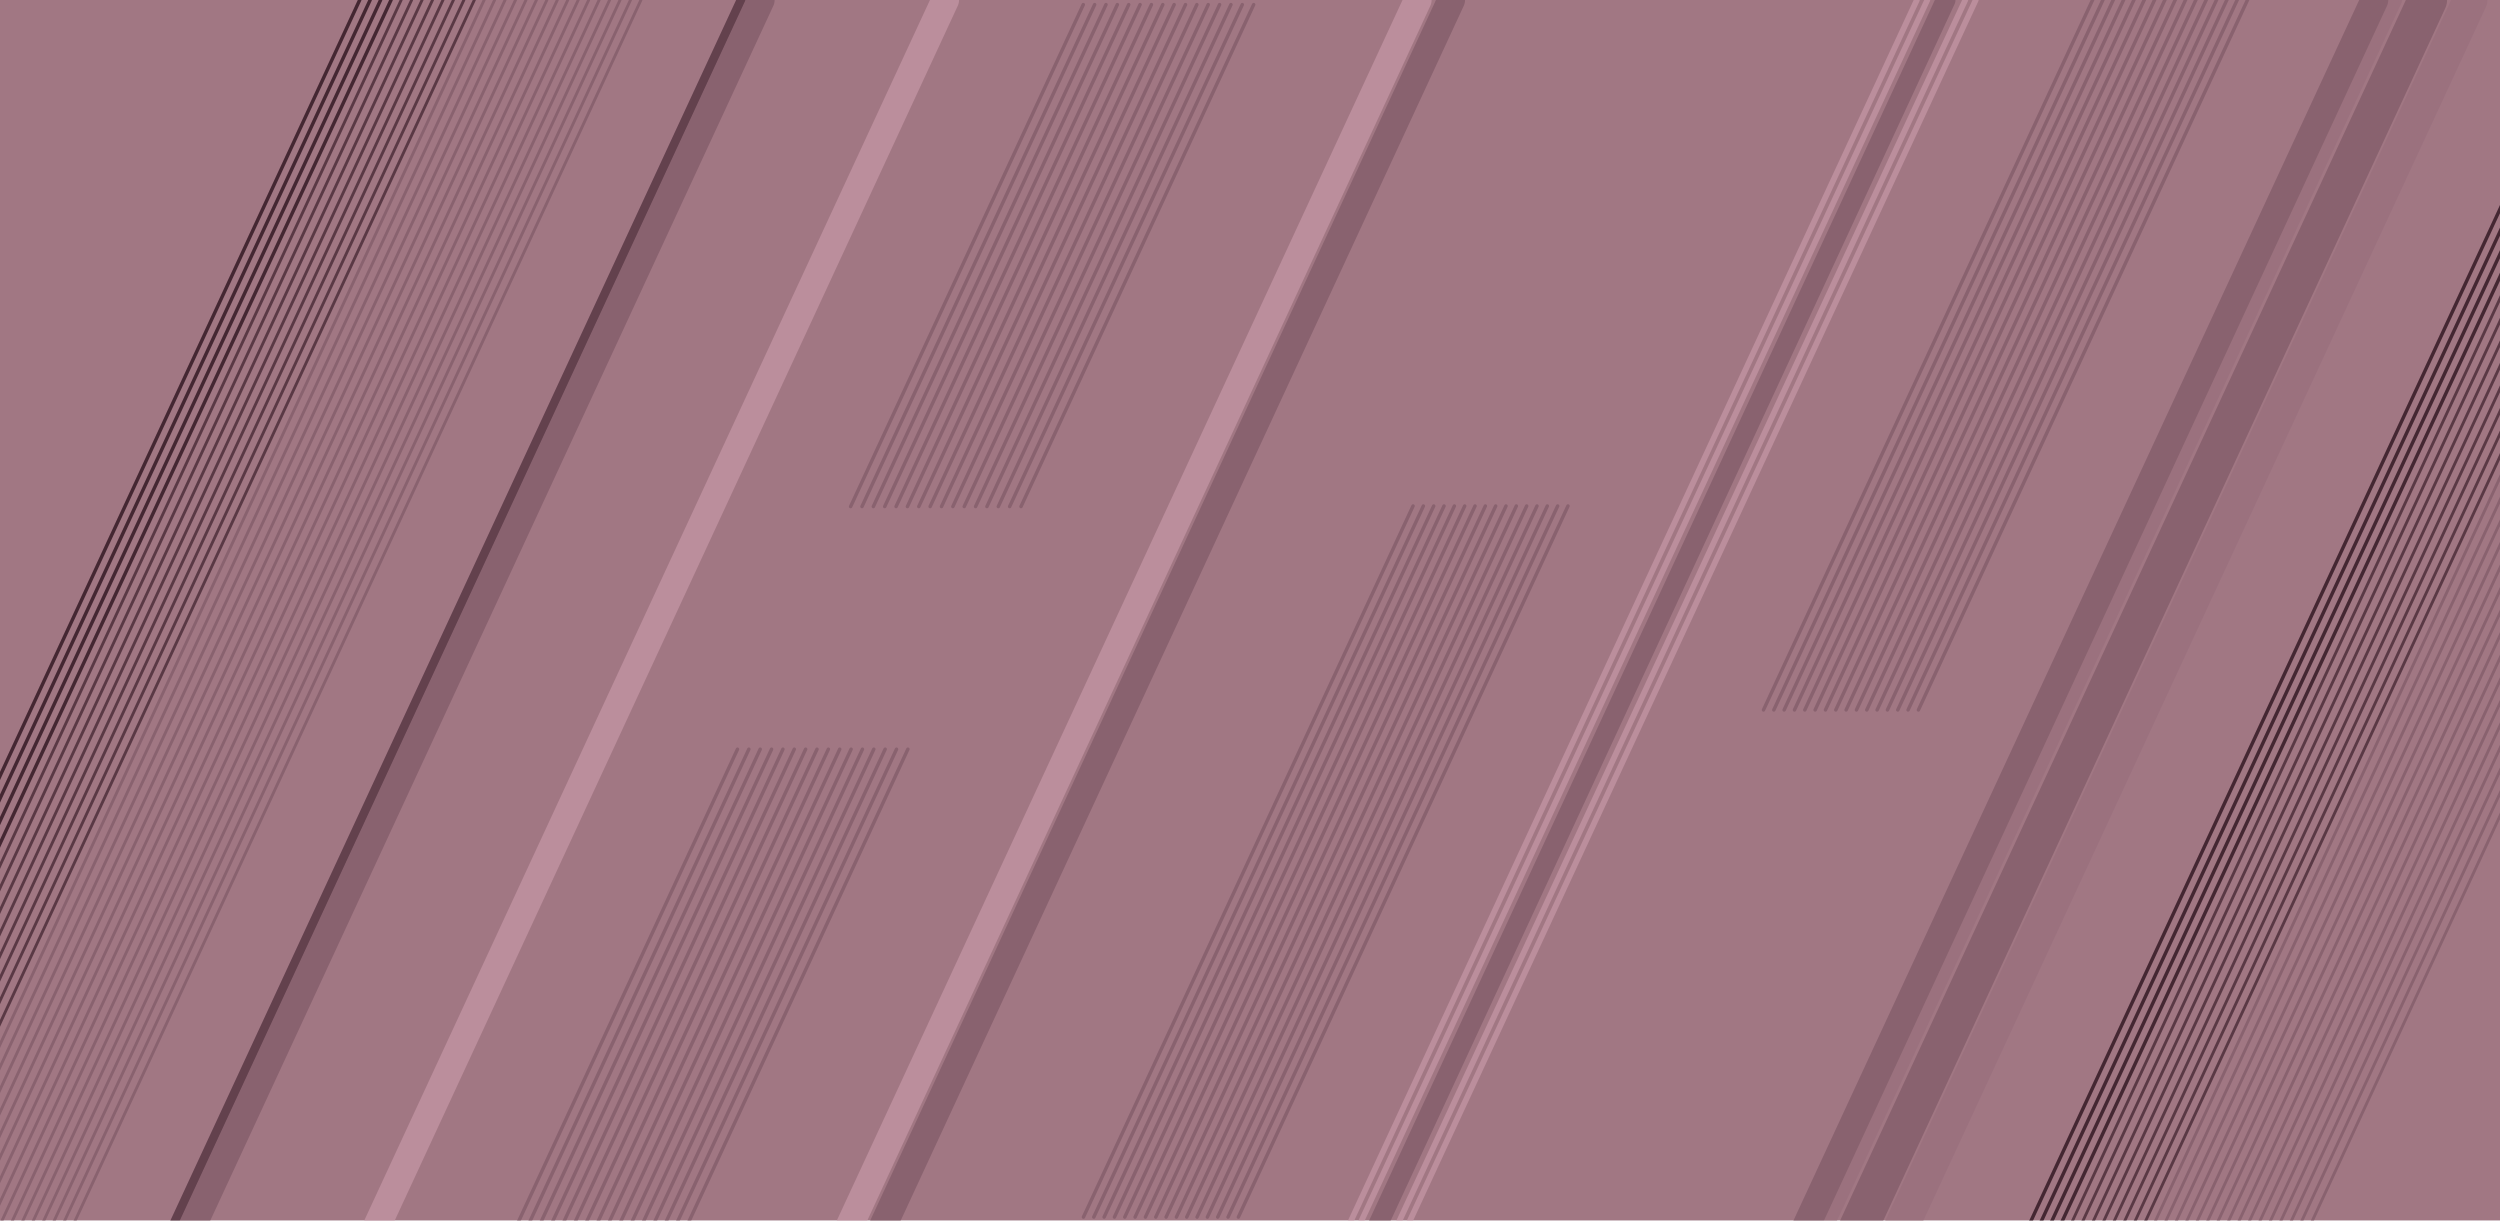
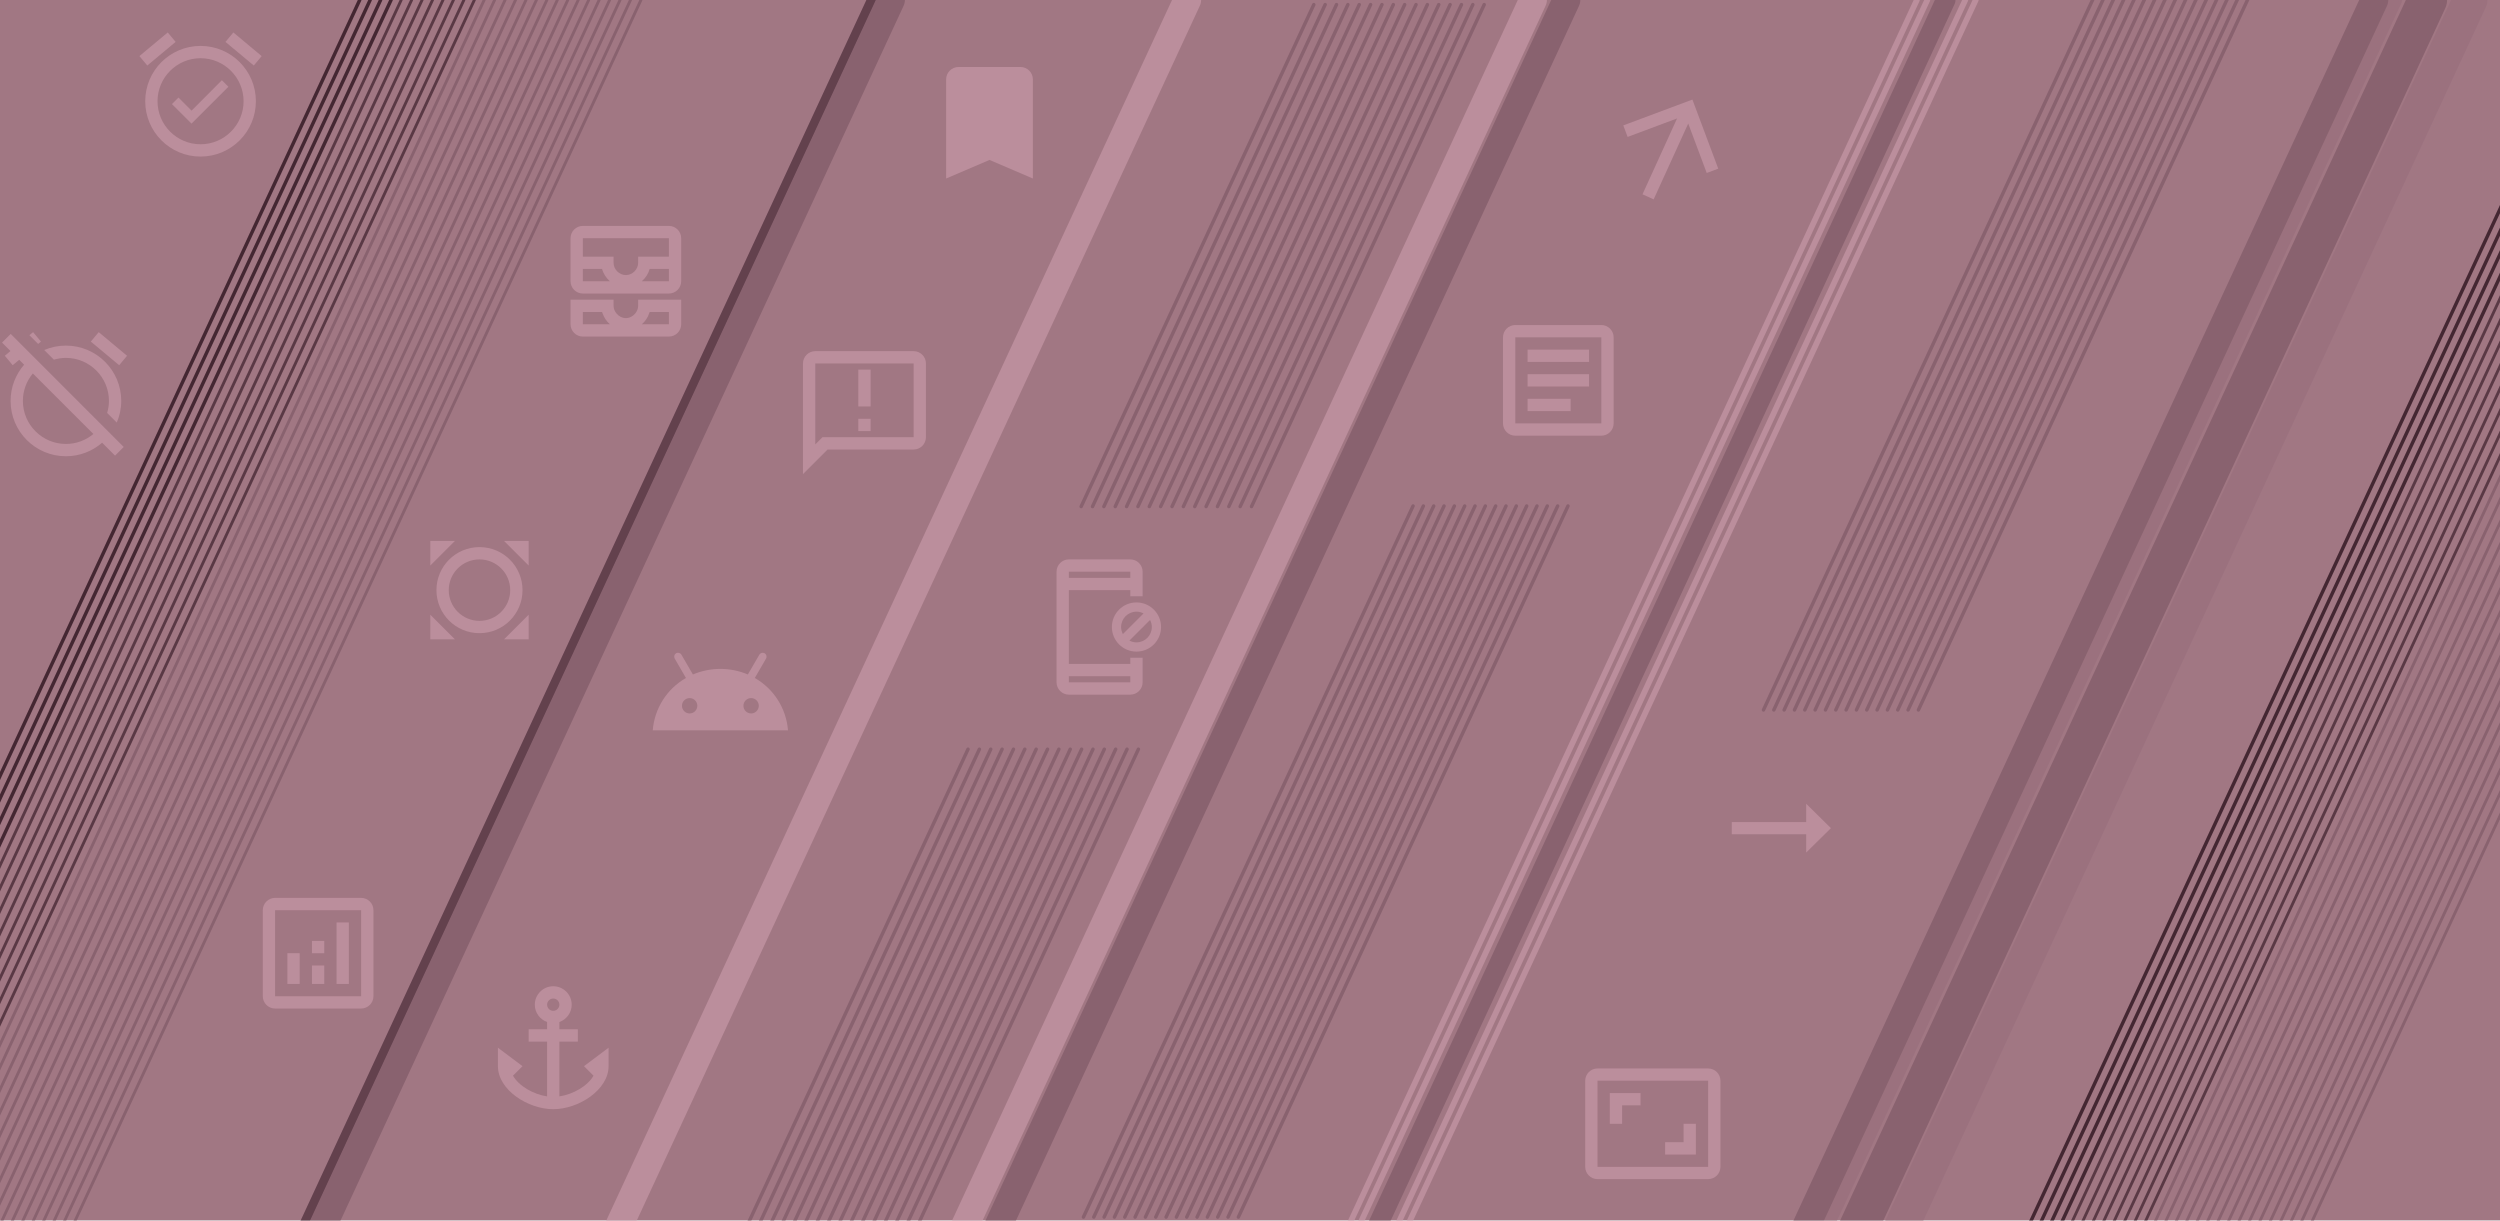
<svg xmlns="http://www.w3.org/2000/svg" width="2169" height="1059" viewBox="0 0 2169 1059" fill="none">
  <g opacity="0.9" clip-path="url(#clip0_5_849)">
    <rect width="2169" height="1059" fill="#986977" />
    <path d="M312.068 0L-185 1072.4" stroke="#31111D" stroke-width="3" stroke-linecap="round" />
    <path d="M321.135 0L-175.932 1072.4" stroke="#31111D" stroke-width="3" stroke-linecap="round" />
    <path d="M330.203 0L-166.865 1072.4" stroke="#31111D" stroke-width="3" stroke-linecap="round" />
    <path d="M339.271 0L-157.797 1072.4" stroke="#31111D" stroke-width="3" stroke-linecap="round" />
-     <path d="M939.855 4L738 439.494" stroke="#7D5260" stroke-width="3" stroke-linecap="round" />
-     <path d="M949.71 4L747.855 439.494" stroke="#7D5260" stroke-width="3" stroke-linecap="round" />
-     <path d="M959.565 4L757.71 439.494" stroke="#7D5260" stroke-width="3" stroke-linecap="round" />
-     <path d="M969.419 4L767.565 439.494" stroke="#7D5260" stroke-width="3" stroke-linecap="round" />
-     <path d="M979.274 4L777.42 439.494" stroke="#7D5260" stroke-width="3" stroke-linecap="round" />
-     <path d="M989.129 4L787.274 439.494" stroke="#7D5260" stroke-width="3" stroke-linecap="round" />
-     <path d="M998.984 4L797.129 439.494" stroke="#7D5260" stroke-width="3" stroke-linecap="round" />
-     <path d="M1008.84 4L806.984 439.494" stroke="#7D5260" stroke-width="3" stroke-linecap="round" />
-     <path d="M1018.69 4L816.839 439.494" stroke="#7D5260" stroke-width="3" stroke-linecap="round" />
-     <path d="M1028.55 4L826.694 439.494" stroke="#7D5260" stroke-width="3" stroke-linecap="round" />
-     <path d="M1038.4 4L836.549 439.494" stroke="#7D5260" stroke-width="3" stroke-linecap="round" />
-     <path d="M1048.26 4L846.404 439.494" stroke="#7D5260" stroke-width="3" stroke-linecap="round" />
-     <path d="M1058.11 4L856.258 439.494" stroke="#7D5260" stroke-width="3" stroke-linecap="round" />
-     <path d="M1067.97 4L866.113 439.494" stroke="#7D5260" stroke-width="3" stroke-linecap="round" />
-     <path d="M1077.82 4L875.968 439.494" stroke="#7D5260" stroke-width="3" stroke-linecap="round" />
-     <path d="M1087.68 4L885.823 439.494" stroke="#7D5260" stroke-width="3" stroke-linecap="round" />
-     <path d="M639.855 650L438 1085.49" stroke="#7D5260" stroke-width="3" stroke-linecap="round" />
-     <path d="M649.71 650L447.855 1085.49" stroke="#7D5260" stroke-width="3" stroke-linecap="round" />
-     <path d="M659.565 650L457.71 1085.49" stroke="#7D5260" stroke-width="3" stroke-linecap="round" />
-     <path d="M669.419 650L467.565 1085.49" stroke="#7D5260" stroke-width="3" stroke-linecap="round" />
-     <path d="M679.274 650L477.42 1085.49" stroke="#7D5260" stroke-width="3" stroke-linecap="round" />
-     <path d="M689.129 650L487.274 1085.49" stroke="#7D5260" stroke-width="3" stroke-linecap="round" />
-     <path d="M698.984 650L497.129 1085.49" stroke="#7D5260" stroke-width="3" stroke-linecap="round" />
-     <path d="M708.839 650L506.984 1085.49" stroke="#7D5260" stroke-width="3" stroke-linecap="round" />
-     <path d="M718.694 650L516.839 1085.49" stroke="#7D5260" stroke-width="3" stroke-linecap="round" />
-     <path d="M728.549 650L526.694 1085.49" stroke="#7D5260" stroke-width="3" stroke-linecap="round" />
-     <path d="M738.404 650L536.549 1085.49" stroke="#7D5260" stroke-width="3" stroke-linecap="round" />
-     <path d="M748.259 650L546.404 1085.49" stroke="#7D5260" stroke-width="3" stroke-linecap="round" />
-     <path d="M758.113 650L556.258 1085.49" stroke="#7D5260" stroke-width="3" stroke-linecap="round" />
-     <path d="M767.968 650L566.113 1085.49" stroke="#7D5260" stroke-width="3" stroke-linecap="round" />
-     <path d="M777.823 650L575.968 1085.49" stroke="#7D5260" stroke-width="3" stroke-linecap="round" />
-     <path d="M787.678 650L585.823 1085.49" stroke="#7D5260" stroke-width="3" stroke-linecap="round" />
+     <path d="M1139.85 4L938 439.494" stroke="#7D5260" stroke-width="3" stroke-linecap="round" />
+     <path d="M1149.71 4L947.855 439.494" stroke="#7D5260" stroke-width="3" stroke-linecap="round" />
+     <path d="M1159.56 4L957.71 439.494" stroke="#7D5260" stroke-width="3" stroke-linecap="round" />
+     <path d="M1169.42 4L967.565 439.494" stroke="#7D5260" stroke-width="3" stroke-linecap="round" />
+     <path d="M1179.27 4L977.42 439.494" stroke="#7D5260" stroke-width="3" stroke-linecap="round" />
+     <path d="M1189.13 4L987.274 439.494" stroke="#7D5260" stroke-width="3" stroke-linecap="round" />
+     <path d="M1198.98 4L997.129 439.494" stroke="#7D5260" stroke-width="3" stroke-linecap="round" />
+     <path d="M1208.84 4L1006.98 439.494" stroke="#7D5260" stroke-width="3" stroke-linecap="round" />
+     <path d="M1218.69 4L1016.84 439.494" stroke="#7D5260" stroke-width="3" stroke-linecap="round" />
+     <path d="M1228.55 4L1026.69 439.494" stroke="#7D5260" stroke-width="3" stroke-linecap="round" />
+     <path d="M1238.4 4L1036.55 439.494" stroke="#7D5260" stroke-width="3" stroke-linecap="round" />
+     <path d="M1248.26 4L1046.4 439.494" stroke="#7D5260" stroke-width="3" stroke-linecap="round" />
+     <path d="M1258.11 4L1056.26 439.494" stroke="#7D5260" stroke-width="3" stroke-linecap="round" />
+     <path d="M1267.97 4L1066.11 439.494" stroke="#7D5260" stroke-width="3" stroke-linecap="round" />
+     <path d="M1277.82 4L1075.97 439.494" stroke="#7D5260" stroke-width="3" stroke-linecap="round" />
+     <path d="M1287.68 4L1085.82 439.494" stroke="#7D5260" stroke-width="3" stroke-linecap="round" />
+     <path d="M839.855 650L638 1085.49" stroke="#7D5260" stroke-width="3" stroke-linecap="round" />
+     <path d="M849.71 650L647.855 1085.49" stroke="#7D5260" stroke-width="3" stroke-linecap="round" />
+     <path d="M859.565 650L657.71 1085.49" stroke="#7D5260" stroke-width="3" stroke-linecap="round" />
+     <path d="M869.419 650L667.565 1085.49" stroke="#7D5260" stroke-width="3" stroke-linecap="round" />
+     <path d="M879.274 650L677.42 1085.49" stroke="#7D5260" stroke-width="3" stroke-linecap="round" />
+     <path d="M889.129 650L687.274 1085.49" stroke="#7D5260" stroke-width="3" stroke-linecap="round" />
+     <path d="M898.984 650L697.129 1085.49" stroke="#7D5260" stroke-width="3" stroke-linecap="round" />
+     <path d="M908.839 650L706.984 1085.49" stroke="#7D5260" stroke-width="3" stroke-linecap="round" />
+     <path d="M918.694 650L716.839 1085.49" stroke="#7D5260" stroke-width="3" stroke-linecap="round" />
+     <path d="M928.549 650L726.694 1085.49" stroke="#7D5260" stroke-width="3" stroke-linecap="round" />
+     <path d="M938.404 650L736.549 1085.49" stroke="#7D5260" stroke-width="3" stroke-linecap="round" />
+     <path d="M948.259 650L746.404 1085.49" stroke="#7D5260" stroke-width="3" stroke-linecap="round" />
+     <path d="M958.113 650L756.258 1085.49" stroke="#7D5260" stroke-width="3" stroke-linecap="round" />
+     <path d="M967.968 650L766.113 1085.49" stroke="#7D5260" stroke-width="3" stroke-linecap="round" />
+     <path d="M977.823 650L775.968 1085.49" stroke="#7D5260" stroke-width="3" stroke-linecap="round" />
+     <path d="M987.678 650L785.823 1085.49" stroke="#7D5260" stroke-width="3" stroke-linecap="round" />
    <path d="M1225.96 439L940 1055.95" stroke="#7D5260" stroke-width="3" stroke-linecap="round" />
    <path d="M1234.92 439L948.961 1055.95" stroke="#7D5260" stroke-width="3" stroke-linecap="round" />
    <path d="M1243.88 439L957.922 1055.95" stroke="#7D5260" stroke-width="3" stroke-linecap="round" />
    <path d="M1252.84 439L966.883 1055.95" stroke="#7D5260" stroke-width="3" stroke-linecap="round" />
    <path d="M1261.81 439L975.844 1055.95" stroke="#7D5260" stroke-width="3" stroke-linecap="round" />
    <path d="M1270.77 439L984.805 1055.95" stroke="#7D5260" stroke-width="3" stroke-linecap="round" />
    <path d="M1279.73 439L993.766 1055.95" stroke="#7D5260" stroke-width="3" stroke-linecap="round" />
    <path d="M1288.69 439L1002.73 1055.95" stroke="#7D5260" stroke-width="3" stroke-linecap="round" />
    <path d="M1297.65 439L1011.69 1055.95" stroke="#7D5260" stroke-width="3" stroke-linecap="round" />
    <path d="M1306.61 439L1020.65 1055.95" stroke="#7D5260" stroke-width="3" stroke-linecap="round" />
    <path d="M1315.57 439L1029.61 1055.95" stroke="#7D5260" stroke-width="3" stroke-linecap="round" />
    <path d="M1324.53 439L1038.57 1055.95" stroke="#7D5260" stroke-width="3" stroke-linecap="round" />
    <path d="M1333.49 439L1047.53 1055.95" stroke="#7D5260" stroke-width="3" stroke-linecap="round" />
    <path d="M1342.45 439L1056.49 1055.95" stroke="#7D5260" stroke-width="3" stroke-linecap="round" />
    <path d="M1351.42 439L1065.45 1055.95" stroke="#7D5260" stroke-width="3" stroke-linecap="round" />
    <path d="M1360.38 439L1074.42 1055.95" stroke="#7D5260" stroke-width="3" stroke-linecap="round" />
    <path d="M1815.96 -1L1530 615.949" stroke="#7D5260" stroke-width="3" stroke-linecap="round" />
    <path d="M1824.92 -1L1538.96 615.949" stroke="#7D5260" stroke-width="3" stroke-linecap="round" />
    <path d="M1833.88 -1L1547.92 615.949" stroke="#7D5260" stroke-width="3" stroke-linecap="round" />
    <path d="M1842.84 -1L1556.88 615.949" stroke="#7D5260" stroke-width="3" stroke-linecap="round" />
    <path d="M1851.81 -1L1565.84 615.949" stroke="#7D5260" stroke-width="3" stroke-linecap="round" />
    <path d="M1860.77 -1L1574.81 615.949" stroke="#7D5260" stroke-width="3" stroke-linecap="round" />
    <path d="M1869.73 -1L1583.77 615.949" stroke="#7D5260" stroke-width="3" stroke-linecap="round" />
    <path d="M1878.69 -1L1592.73 615.949" stroke="#7D5260" stroke-width="3" stroke-linecap="round" />
    <path d="M1887.65 -1L1601.69 615.949" stroke="#7D5260" stroke-width="3" stroke-linecap="round" />
    <path d="M1896.61 -1L1610.65 615.949" stroke="#7D5260" stroke-width="3" stroke-linecap="round" />
    <path d="M1905.57 -1L1619.61 615.949" stroke="#7D5260" stroke-width="3" stroke-linecap="round" />
    <path d="M1914.53 -1L1628.57 615.949" stroke="#7D5260" stroke-width="3" stroke-linecap="round" />
    <path d="M1923.49 -1L1637.53 615.949" stroke="#7D5260" stroke-width="3" stroke-linecap="round" />
    <path d="M1932.45 -1L1646.49 615.949" stroke="#7D5260" stroke-width="3" stroke-linecap="round" />
    <path d="M1941.42 -1L1655.45 615.949" stroke="#7D5260" stroke-width="3" stroke-linecap="round" />
    <path d="M1950.38 -1L1664.42 615.949" stroke="#7D5260" stroke-width="3" stroke-linecap="round" />
    <path d="M348.068 0L-149 1072.4" stroke="#492532" stroke-width="2.5" stroke-linecap="round" />
    <path d="M357.135 0L-139.932 1072.4" stroke="#492532" stroke-width="2.5" stroke-linecap="round" />
    <path d="M366.203 0L-130.865 1072.4" stroke="#492532" stroke-width="2.5" stroke-linecap="round" />
    <path d="M375.271 0L-121.797 1072.4" stroke="#492532" stroke-width="2.5" stroke-linecap="round" />
    <path d="M384.338 0L-112.729 1072.4" stroke="#492532" stroke-width="2.5" stroke-linecap="round" />
    <path d="M393.406 0L-103.662 1072.4" stroke="#492532" stroke-width="2.5" stroke-linecap="round" />
    <path d="M402.473 0L-94.594 1072.4" stroke="#492532" stroke-width="2.5" stroke-linecap="round" />
    <path d="M411.541 0L-85.527 1072.4" stroke="#492532" stroke-width="2.5" stroke-linecap="round" />
    <path d="M420.068 0L-77 1072.4" stroke="#7D5260" stroke-width="2.5" stroke-linecap="round" />
    <path d="M429.135 0L-67.932 1072.4" stroke="#7D5260" stroke-width="2.5" stroke-linecap="round" />
    <path d="M438.203 0L-58.865 1072.4" stroke="#7D5260" stroke-width="2.5" stroke-linecap="round" />
    <path d="M447.271 0L-49.797 1072.4" stroke="#7D5260" stroke-width="2.5" stroke-linecap="round" />
    <path d="M456.338 0L-40.73 1072.4" stroke="#7D5260" stroke-width="2.5" stroke-linecap="round" />
    <path d="M465.406 0L-31.662 1072.4" stroke="#7D5260" stroke-width="2.5" stroke-linecap="round" />
    <path d="M474.473 0L-22.594 1072.4" stroke="#7D5260" stroke-width="2.5" stroke-linecap="round" />
    <path d="M483.541 0L-13.527 1072.4" stroke="#7D5260" stroke-width="2.5" stroke-linecap="round" />
    <path d="M492.609 0L-4.459 1072.4" stroke="#7D5260" stroke-width="2.5" stroke-linecap="round" />
    <path d="M501.676 0L4.609 1072.4" stroke="#7D5260" stroke-width="2.5" stroke-linecap="round" />
    <path d="M510.744 0L13.676 1072.4" stroke="#7D5260" stroke-width="2.5" stroke-linecap="round" />
    <path d="M519.812 0L22.744 1072.4" stroke="#7D5260" stroke-width="2.5" stroke-linecap="round" />
    <path d="M528.879 0L31.811 1072.4" stroke="#7D5260" stroke-width="2.5" stroke-linecap="round" />
    <path d="M537.947 0L40.879 1072.4" stroke="#7D5260" stroke-width="2.5" stroke-linecap="round" />
    <path d="M547.014 0L49.947 1072.4" stroke="#7D5260" stroke-width="2.5" stroke-linecap="round" />
    <path d="M556.082 0L59.014 1072.4" stroke="#7D5260" stroke-width="2.5" stroke-linecap="round" />
    <path d="M2253.07 0L1756 1072.4" stroke="#31111D" stroke-width="3" stroke-linecap="round" />
    <path d="M2262.14 0L1765.07 1072.4" stroke="#31111D" stroke-width="3" stroke-linecap="round" />
    <path d="M2271.2 0L1774.14 1072.4" stroke="#31111D" stroke-width="3" stroke-linecap="round" />
    <path d="M2280.27 0L1783.2 1072.4" stroke="#31111D" stroke-width="3" stroke-linecap="round" />
    <path d="M2289.07 0L1792 1072.4" stroke="#492532" stroke-width="2.5" stroke-linecap="round" />
    <path d="M2298.14 0L1801.07 1072.4" stroke="#492532" stroke-width="2.5" stroke-linecap="round" />
    <path d="M2307.2 0L1810.14 1072.4" stroke="#492532" stroke-width="2.5" stroke-linecap="round" />
    <path d="M2316.27 0L1819.2 1072.4" stroke="#492532" stroke-width="2.5" stroke-linecap="round" />
    <path d="M2325.34 0L1828.27 1072.4" stroke="#492532" stroke-width="2.5" stroke-linecap="round" />
    <path d="M2334.41 0L1837.34 1072.4" stroke="#492532" stroke-width="2.5" stroke-linecap="round" />
    <path d="M2343.47 0L1846.41 1072.4" stroke="#492532" stroke-width="2.5" stroke-linecap="round" />
    <path d="M2352.54 0L1855.47 1072.4" stroke="#492532" stroke-width="2.5" stroke-linecap="round" />
    <path d="M2361.07 0L1864 1072.4" stroke="#7D5260" stroke-width="2.5" stroke-linecap="round" />
    <path d="M2370.14 0L1873.07 1072.4" stroke="#7D5260" stroke-width="2.5" stroke-linecap="round" />
    <path d="M2379.2 0L1882.14 1072.4" stroke="#7D5260" stroke-width="2.5" stroke-linecap="round" />
    <path d="M2388.27 0L1891.2 1072.4" stroke="#7D5260" stroke-width="2.5" stroke-linecap="round" />
    <path d="M2397.34 0L1900.27 1072.4" stroke="#7D5260" stroke-width="2.5" stroke-linecap="round" />
    <path d="M2406.41 0L1909.34 1072.4" stroke="#7D5260" stroke-width="2.5" stroke-linecap="round" />
    <path d="M2415.47 0L1918.41 1072.4" stroke="#7D5260" stroke-width="2.5" stroke-linecap="round" />
    <path d="M2424.54 0L1927.47 1072.4" stroke="#7D5260" stroke-width="2.5" stroke-linecap="round" />
    <path d="M2433.61 0L1936.54 1072.4" stroke="#7D5260" stroke-width="2.5" stroke-linecap="round" />
    <path d="M2442.68 0L1945.61 1072.4" stroke="#7D5260" stroke-width="2.5" stroke-linecap="round" />
    <path d="M2451.74 0L1954.68 1072.4" stroke="#7D5260" stroke-width="2.5" stroke-linecap="round" />
    <path d="M2460.81 0L1963.74 1072.4" stroke="#7D5260" stroke-width="2.5" stroke-linecap="round" />
    <path d="M2469.88 0L1972.81 1072.4" stroke="#7D5260" stroke-width="2.5" stroke-linecap="round" />
    <path d="M2478.95 0L1981.88 1072.4" stroke="#7D5260" stroke-width="2.5" stroke-linecap="round" />
    <path d="M2488.01 0L1990.95 1072.4" stroke="#7D5260" stroke-width="2.5" stroke-linecap="round" />
    <path d="M2497.08 0L2000.01 1072.4" stroke="#7D5260" stroke-width="2.5" stroke-linecap="round" />
-     <path d="M643.068 0L146 1072.4" stroke="#532D3B" stroke-width="8" stroke-linecap="round" />
-     <path d="M660.068 0L163 1072.4" stroke="#7D5260" stroke-width="24" stroke-linecap="round" />
+     <path d="M756.068 0L259 1072.4" stroke="#532D3B" stroke-width="8" stroke-linecap="round" />
+     <path d="M773.068 0L276 1072.4" stroke="#7D5260" stroke-width="24" stroke-linecap="round" />
    <path d="M2078.07 0L1581 1072.4" stroke="#916371" stroke-width="12" stroke-linecap="round" />
    <path d="M2060.07 0L1563 1072.4" stroke="#7D5260" stroke-width="24" stroke-linecap="round" />
    <path d="M2143.07 0L1646 1072.4" stroke="#916371" stroke-width="30" stroke-linecap="round" />
    <path d="M2106.07 0L1609 1072.4" stroke="#7D5260" stroke-width="34" stroke-linecap="round" />
    <path d="M1663.07 0L1166 1072.4" stroke="#B58392" stroke-width="5" stroke-linecap="round" />
    <path d="M1672.14 0L1175.07 1072.4" stroke="#B58392" stroke-width="5" stroke-linecap="round" />
    <path d="M1705.07 0L1208 1072.4" stroke="#B58392" stroke-width="5" stroke-linecap="round" />
    <path d="M1714.14 0L1217.07 1072.4" stroke="#B58392" stroke-width="5" stroke-linecap="round" />
    <path d="M1688.07 0L1191 1072.4" stroke="#7D5260" stroke-width="17" stroke-linecap="round" />
-     <path d="M820.068 0L323 1072.4" stroke="#B58392" stroke-width="24" stroke-linecap="round" />
-     <path d="M1259.07 0L762 1072.4" stroke="#7D5260" stroke-width="24" stroke-linecap="round" />
-     <path d="M1230.07 0L733 1072.4" stroke="#B58392" stroke-width="24" stroke-linecap="round" />
+     <path d="M1030.07 0L533 1072.4" stroke="#B58392" stroke-width="24" stroke-linecap="round" />
+     <path d="M1359.07 0L862 1072.4" stroke="#7D5260" stroke-width="24" stroke-linecap="round" />
+     <path d="M1330.07 0L833 1072.4" stroke="#B58392" stroke-width="24" stroke-linecap="round" />
+     <path d="M46.736 312.053C50.043 311.093 53.563 310.507 57.189 310.507C77.776 310.507 94.523 327.253 94.523 347.84C94.523 351.467 93.936 354.987 92.976 358.293L101.296 366.613C103.803 360.853 105.189 354.507 105.189 347.84C105.189 321.333 83.696 299.84 57.189 299.84C50.523 299.84 44.176 301.227 38.363 303.68L46.736 312.053ZM85.653 288.16L110.224 308.667L103.397 316.853L78.811 296.357L85.653 288.16ZM9.296 289.707L1.776 297.227L9.083 304.533L4.176 308.64L11.003 316.853L16.656 312.16L20.923 316.427C13.616 324.853 9.189 335.84 9.189 347.84C9.189 374.347 30.683 395.84 57.189 395.84C69.189 395.84 80.176 391.413 88.603 384.107L99.803 395.307L107.323 387.787L9.296 289.707ZM57.189 385.173C36.603 385.173 19.856 368.427 19.856 347.84C19.856 338.773 23.109 330.453 28.496 324L81.029 376.533C74.576 381.92 66.256 385.173 57.189 385.173ZM33.083 298.4L35.536 296.373L28.709 288.16L25.509 290.827L33.083 298.4Z" fill="#B58392" />
+     <path d="M166.211 96L154.851 84.64L149.197 90.293L166.157 107.253L198.157 75.253L192.504 69.6L166.211 96ZM202.461 28.16L227.032 48.667L220.205 56.853L195.619 36.357L202.461 28.16ZM145.533 28.16L152.371 36.352L127.795 56.853L120.968 48.661L145.533 28.16ZM173.997 39.84C147.491 39.84 125.997 61.333 125.997 87.84C125.997 114.347 147.491 135.84 173.997 135.84C200.504 135.84 221.997 114.347 221.997 87.84C221.997 61.333 200.504 39.84 173.997 39.84ZM173.997 125.173C153.411 125.173 136.664 108.427 136.664 87.84C136.664 67.253 153.411 50.507 173.997 50.507C194.584 50.507 211.331 67.253 211.331 87.84C211.331 108.427 194.584 125.173 173.997 125.173Z" fill="#B58392" />
+     <path d="M580.333 196H505.667C499.8 196 495 200.8 495 206.667V244C495 249.867 499.8 254.667 505.667 254.667H580.333C586.2 254.667 591 249.867 591 244V206.667C591 200.8 586.2 196 580.333 196ZM505.667 233.333H522.36C523.48 237.493 525.933 241.173 529.133 244H505.667V233.333ZM580.333 244H556.867C560.067 241.173 562.52 237.493 563.64 233.333H580.333V244ZM580.333 222.667H553.667V228C553.667 233.707 548.707 238.667 543 238.667C537.293 238.667 532.333 233.707 532.333 228V222.667H505.667V206.667H580.333V222.667ZM553.667 260V265.333C553.667 267.84 552.653 270.133 551.107 272C549.133 274.4 546.2 276 543 276C539.8 276 536.867 274.4 534.893 272C533.347 270.133 532.333 267.84 532.333 265.333V260H495V281.333C495 287.2 499.8 292 505.667 292H580.333C586.2 292 591 287.2 591 281.333V260H553.667ZM505.667 270.667H522.36C522.467 271.147 522.68 271.573 522.84 272C524.12 275.627 526.307 278.827 529.133 281.333H505.667V270.667ZM580.333 281.333H556.867C559.747 278.827 561.933 275.627 563.16 272C563.32 271.573 563.533 271.147 563.64 270.667H580.333V281.333Z" fill="#B58392" />
+     <path d="M373.333 469.333V490.667L394.667 469.333H373.333ZM437.333 469.333L458.667 490.667V469.333H437.333ZM458.667 554.667V533.333L437.333 554.667H458.667ZM373.333 554.667H394.667L373.333 533.333V554.667ZM453.333 512C453.333 491.36 436.64 474.667 416 474.667C395.36 474.667 378.667 491.36 378.667 512C378.667 532.64 395.36 549.333 416 549.333C436.64 549.333 453.333 532.64 453.333 512ZM416 538.667C401.28 538.667 389.333 526.72 389.333 512C389.333 497.28 401.28 485.333 416 485.333C430.72 485.333 442.667 497.28 442.667 512C442.667 526.72 430.72 538.667 416 538.667Z" fill="#B58392" />
+     <path d="M313.333 779H238.667C232.8 779 228 783.8 228 789.667V864.333C228 870.2 232.8 875 238.667 875H313.333C319.2 875 324 870.2 324 864.333V789.667C324 783.8 319.2 779 313.333 779ZM313.333 864.333H238.667V789.667H313.333V864.333Z" fill="#B58392" />
+     <path d="M260 827H249.333V853.667H260V827Z" fill="#B58392" />
+     <path d="M302.667 800.333H292V853.667H302.667V800.333Z" fill="#B58392" />
+     <path d="M281.333 837.667H270.667V853.667H281.333V837.667Z" fill="#B58392" />
+     <path d="M281.333 816.333H270.667V827H281.333V816.333Z" fill="#B58392" />
+     <path d="M506.667 925L514.933 933.267C509.813 942.28 497.173 949.48 485.333 951.24V903.667H501.333V893H485.333V886.707C491.52 884.467 496 878.6 496 871.667C496 862.867 488.8 855.667 480 855.667C471.2 855.667 464 862.867 464 871.667C464 878.6 468.48 884.467 474.667 886.707V893H458.667V903.667H474.667V951.24C462.827 949.48 450.187 942.28 445.067 933.267L453.333 925L432 909V925C432 945.693 458.24 962.333 480 962.333C501.76 962.333 528 945.693 528 925V909L506.667 925ZM480 866.333C482.933 866.333 485.333 868.733 485.333 871.667C485.333 874.6 482.933 877 480 877C477.067 877 474.667 874.6 474.667 871.667C474.667 868.733 477.067 866.333 480 866.333Z" fill="#B58392" />
+     <path d="M654.867 588.221L664.68 571.261C665.533 569.607 664.893 567.581 663.293 566.727C661.747 565.927 659.827 566.407 658.867 567.901L648.84 585.181C633.587 578.727 616.413 578.727 601.16 585.181L591.133 567.901C590.12 566.354 588.04 565.874 586.493 566.834C585 567.794 584.52 569.714 585.32 571.261L595.133 588.221C578.6 597.661 567.827 614.674 566.333 633.661H683.667C682.173 614.674 671.4 597.661 654.867 588.221ZM598.333 618.994C594.653 618.994 591.667 616.007 591.667 612.327C591.667 608.647 594.653 605.661 598.333 605.661C602.013 605.661 605 608.647 605 612.327C605 616.007 602.013 618.994 598.333 618.994ZM651.667 618.994C647.987 618.994 645 616.007 645 612.327C645 608.647 647.987 605.661 651.667 605.661C655.347 605.661 658.333 608.647 658.333 612.327C658.333 616.007 655.347 618.994 651.667 618.994Z" fill="#B58392" />
+     <path d="M792.667 304.667H707.333C701.467 304.667 696.667 309.467 696.667 315.333V411.333L718 390H792.667C798.533 390 803.333 385.2 803.333 379.333V315.333C803.333 309.467 798.533 304.667 792.667 304.667ZM792.667 379.333H713.573L707.333 385.573V315.333H792.667V379.333ZM744.667 320.667H755.333V352.667H744.667V320.667ZM744.667 363.333H755.333V374H744.667V363.333Z" fill="#B58392" />
+     <path d="M986 522.667C974.213 522.667 964.667 532.213 964.667 544C964.667 555.787 974.213 565.333 986 565.333C997.787 565.333 1007.33 555.787 1007.33 544C1007.33 532.213 997.787 522.667 986 522.667ZM972.667 544C972.667 536.64 978.64 530.667 986 530.667C988.24 530.667 990.267 531.253 992.133 532.213L974.213 550.133C973.253 548.267 972.667 546.24 972.667 544ZM986 557.333C983.76 557.333 981.733 556.747 979.867 555.787L997.787 537.867C998.747 539.733 999.333 541.76 999.333 544C999.333 551.36 993.36 557.333 986 557.333Z" fill="#B58392" />
+     <path d="M980.667 576H927.333V512H980.667V517.333H991.333V496C991.333 490.133 986.533 485.333 980.667 485.333H927.333C921.467 485.333 916.667 490.133 916.667 496V592C916.667 597.867 921.467 602.667 927.333 602.667H980.667C986.533 602.667 991.333 597.867 991.333 592V570.667H980.667V576ZM927.333 496H980.667V501.333H927.333V496ZM980.667 592H927.333V586.667H980.667V592Z" fill="#B58392" />
+     <path d="M1408.38 108.801L1412.12 118.792L1455.03 102.748L1425.04 168.567L1434.71 172.978L1464.71 107.158L1480.75 150.07L1490.75 146.334L1468.33 86.387L1408.38 108.801Z" fill="#B58392" />
+     <path d="M1389.33 292.667V367.333H1314.67V292.667H1389.33ZM1389.33 282H1314.67C1308.8 282 1304 286.8 1304 292.667V367.333C1304 373.2 1308.8 378 1314.67 378H1389.33C1395.2 378 1400 373.2 1400 367.333V292.667C1400 286.8 1395.2 282 1389.33 282Z" fill="#B58392" />
+     <path d="M1362.67 356.667H1325.33V346H1362.67V356.667ZM1378.67 335.333H1325.33V324.667H1378.67V335.333ZM1378.67 314H1325.33V303.333H1378.67V314Z" fill="#B58392" />
+     <path d="M1471.33 975H1460.67V991H1444.67V1001.67H1471.33V975ZM1407.33 959H1423.33V948.333H1396.67V975H1407.33V959ZM1482 927H1386C1380.13 927 1375.33 931.8 1375.33 937.667V1012.33C1375.33 1018.2 1380.13 1023 1386 1023H1482C1487.87 1023 1492.67 1018.2 1492.67 1012.33V937.667C1492.67 931.8 1487.87 927 1482 927ZM1482 1012.39H1386V937.613H1482V1012.39Z" fill="#B58392" />
+     <path d="M1567.05 713.207H1502.5V723.791H1567.05V739.666L1588.5 718.499L1567.05 697.332V713.207Z" fill="#B58392" />
+     <path d="M-1010.66 670.469L3560.14 2789.25" stroke="#FF0000" stroke-width="8" stroke-linecap="round" />
+     <path d="M885.375 58.125H831.625C825.712 58.125 820.875 62.962 820.875 68.875V154.875L858.5 138.75L896.125 154.875V68.875C896.125 62.962 891.288 58.125 885.375 58.125Z" fill="#B58392" />
  </g>
  <defs>
    <clipPath id="clip0_5_849">
      <rect width="2169" height="1059" fill="white" />
    </clipPath>
  </defs>
</svg>
